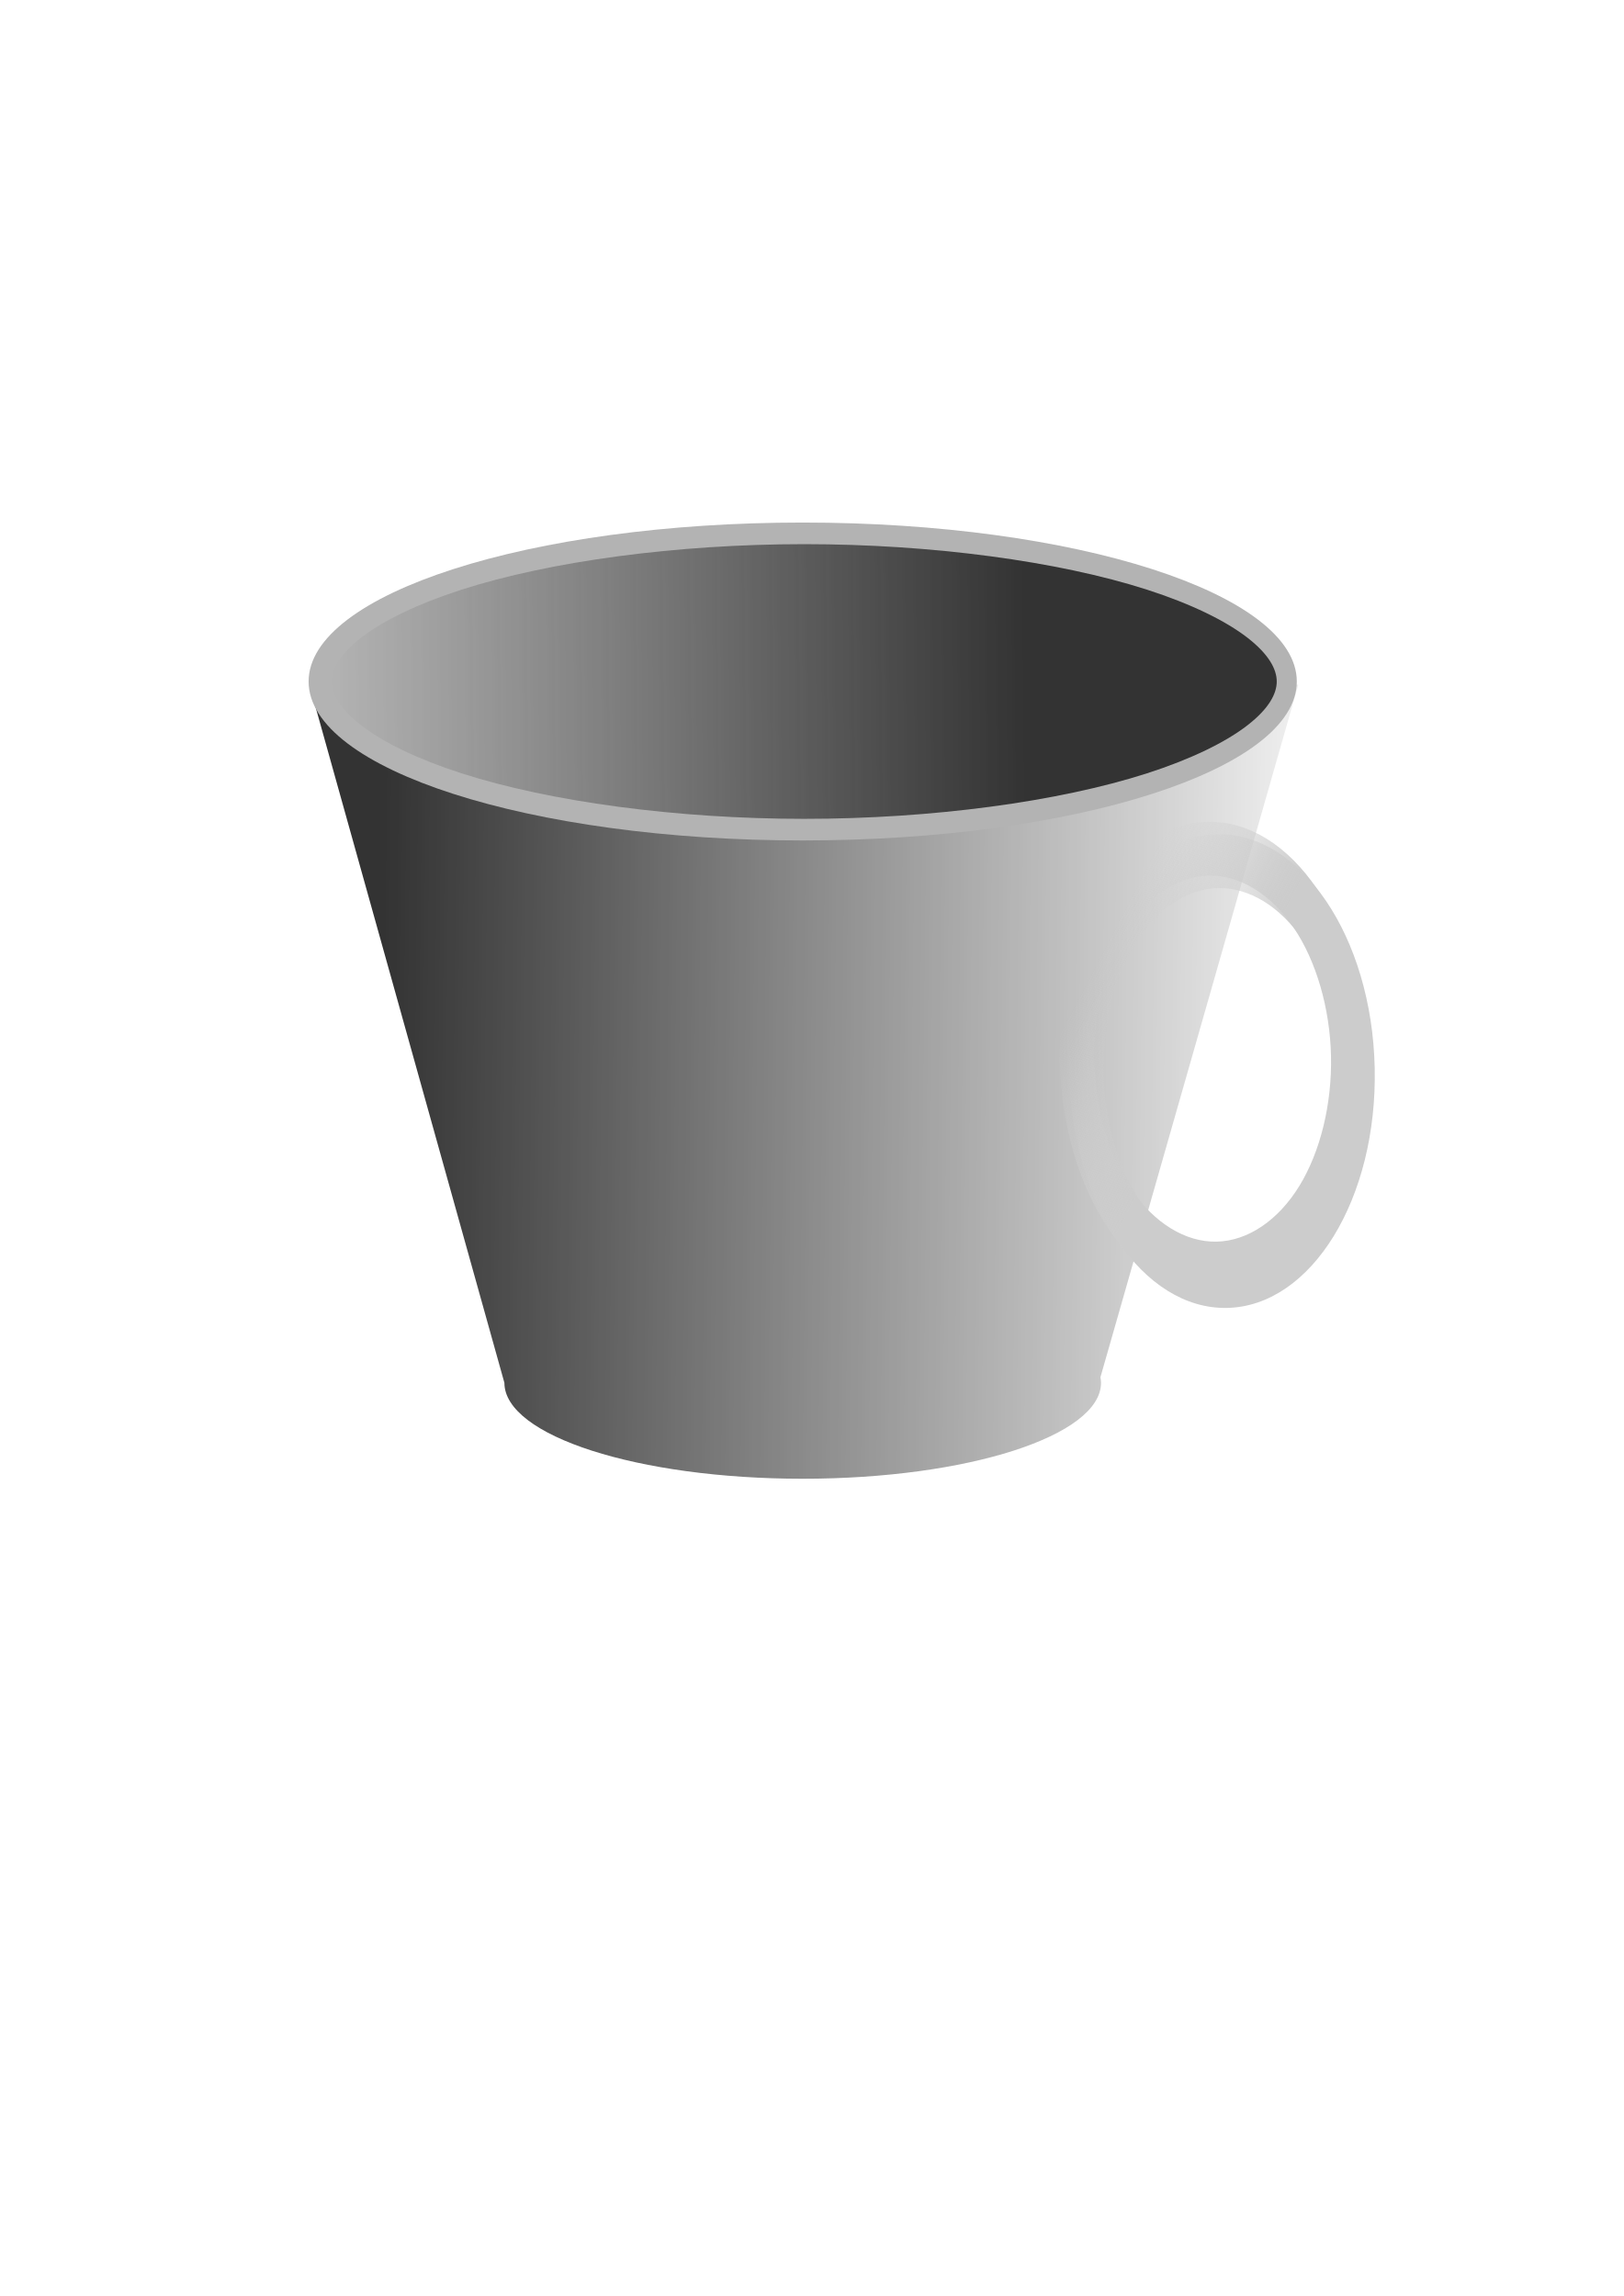
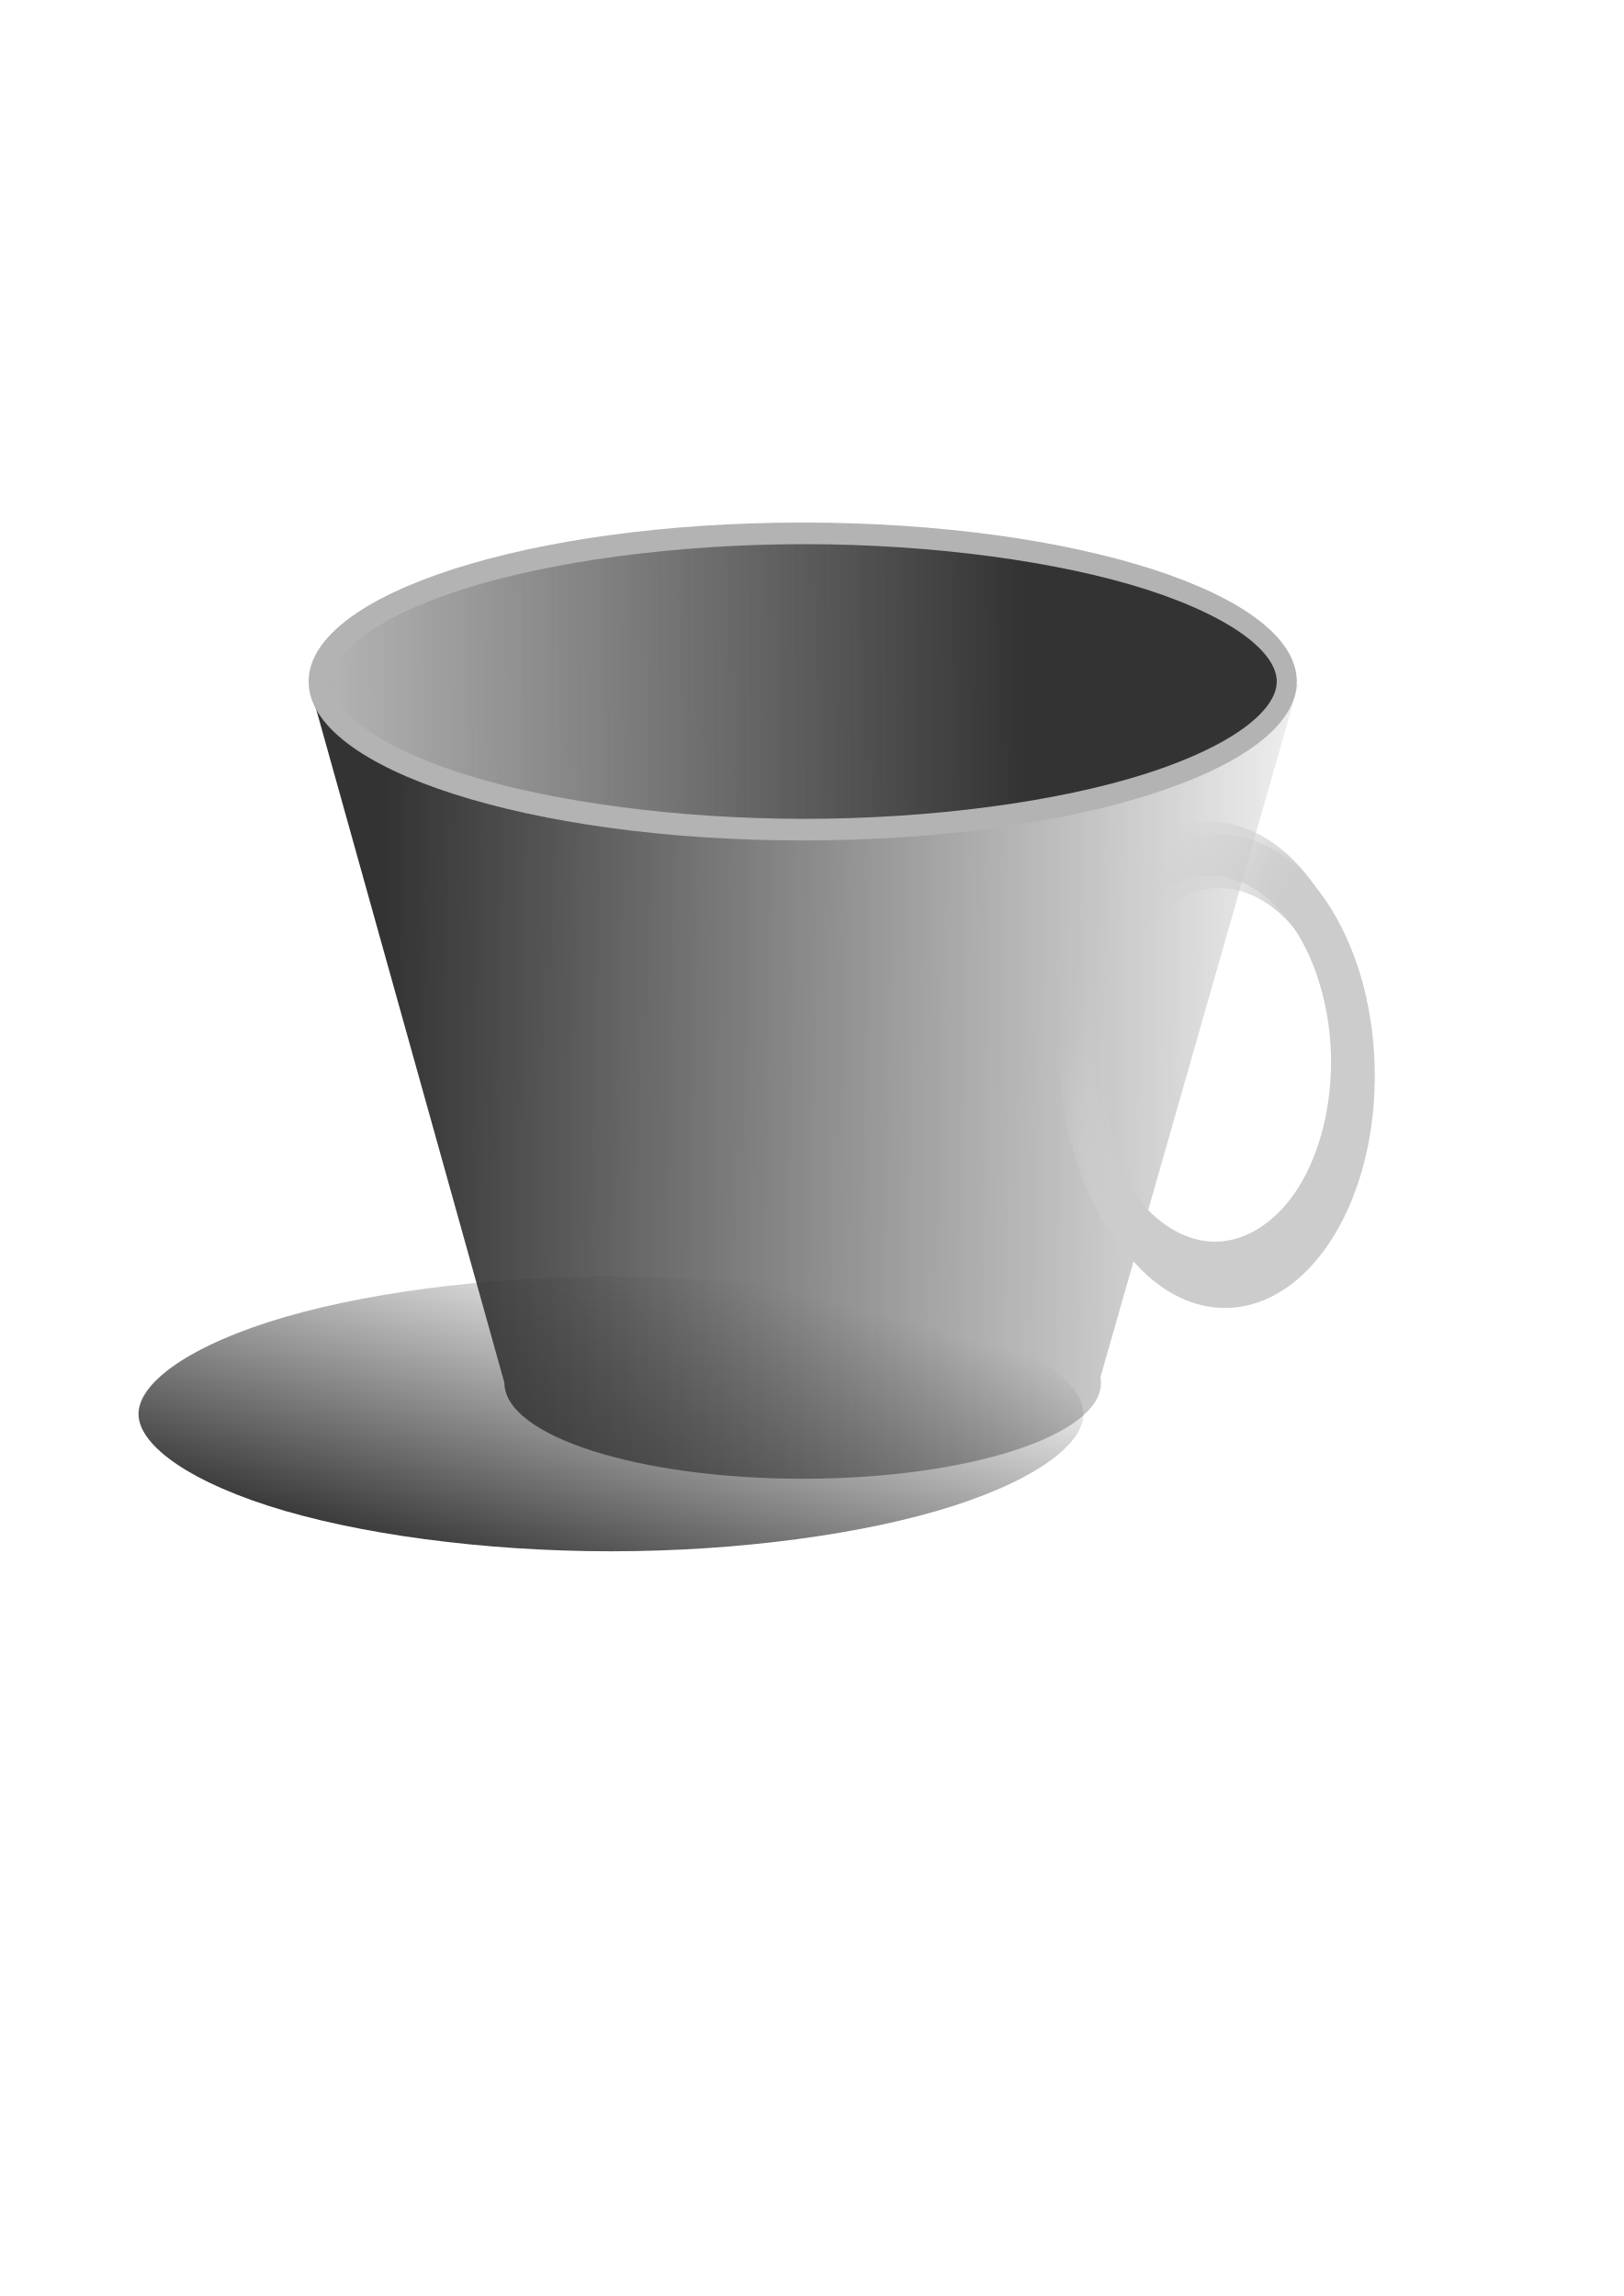
<svg xmlns="http://www.w3.org/2000/svg" xmlns:xlink="http://www.w3.org/1999/xlink" width="210mm" height="297mm" viewBox="0 0 744.094 1052.362" id="svg4284" version="1.1">
  <defs id="defs4286">
+     <linearGradient id="linearGradient5140">
+       <stop style="stop-color:#000000;stop-opacity:1;" offset="0" id="stop5142" />
+       <stop style="stop-color:#000000;stop-opacity:0;" offset="1" id="stop5144" />
+     </linearGradient>
    <linearGradient id="linearGradient5002">
      <stop style="stop-color:#cccccc;stop-opacity:1;" offset="0" id="stop5004" />
      <stop style="stop-color:#cccccc;stop-opacity:0;" offset="1" id="stop5006" />
    </linearGradient>
    <linearGradient id="linearGradient4956">
      <stop style="stop-color:#333333;stop-opacity:1;" offset="0" id="stop4958" />
      <stop style="stop-color:#333333;stop-opacity:0;" offset="1" id="stop4960" />
    </linearGradient>
    <linearGradient xlink:href="#linearGradient4956" id="linearGradient4962" x1="467.978" y1="309.505" x2="149.88" y2="312.362" gradientUnits="userSpaceOnUse" />
    <linearGradient xlink:href="#linearGradient4956" id="linearGradient4970" x1="175" y1="495.785" x2="628.571" y2="500.785" gradientUnits="userSpaceOnUse" />
    <linearGradient xlink:href="#linearGradient5002" id="linearGradient5008" x1="568.444" y1="491.011" x2="510.875" y2="459.27" gradientUnits="userSpaceOnUse" gradientTransform="matrix(0.9997564,-0.0220695,0.0220695,0.9997564,-24.82286,19.9349)" />
    <linearGradient xlink:href="#linearGradient5002" id="linearGradient5008-9" x1="568.444" y1="491.011" x2="510.875" y2="459.27" gradientUnits="userSpaceOnUse" gradientTransform="matrix(0.9997564,-0.0220695,0.0220695,0.9997564,-29.10858,14.22061)" />
+     <linearGradient xlink:href="#linearGradient5140" id="linearGradient5146" x1="382.05" y1="450.219" x2="435.809" y2="251.648" gradientUnits="userSpaceOnUse" />
  </defs>
  <g id="layer1">
+     <path style="fill:url(#linearGradient5146);fill-opacity:1;stroke:none;stroke-linejoin:round;stroke-opacity:1;opacity:1" id="path4911-6" d="m 367.143,249.412 c -58.443,7e-5 -116.596,7.84 -157.072,20.863 -20.238,6.512 -36.102,14.309 -46.041,22.029 -9.94,7.721 -13.408,14.55 -13.408,20.057 -6e-5,5.507 3.467,12.336 13.406,20.057 9.939,7.721 25.803,15.519 46.041,22.031 40.477,13.024 98.63,20.863 157.074,20.863 58.445,9e-5 116.599,-7.839 157.076,-20.863 20.238,-6.512 36.102,-14.308 46.041,-22.029 9.939,-7.721 13.406,-14.552 13.406,-20.059 -4e-4,-5.507 -3.469,-12.336 -13.408,-20.057 -9.94,-7.721 -25.803,-15.517 -46.041,-22.029 -40.477,-13.024 -98.631,-20.863 -157.074,-20.863 z" transform="translate(-87.14355,335.7142)" />
    <path style="fill:url(#linearGradient4970);fill-opacity:1;stroke:none;stroke-linejoin:round;stroke-opacity:1;opacity:1" d="M 595 313.791 L 142.143 315.219 L 231.15 633.811 A 136.709 43.988 0 0 0 367.857 677.779 A 136.709 43.988 0 0 0 504.566 633.791 A 136.709 43.988 0 0 0 504.289 631.281 L 595 313.791 z " id="ellipse4862-6" />
    <ellipse ry="72.857" rx="226.429" cy="312.362" cx="367.857" id="ellipse4862" style="fill:#b3b3b3;fill-opacity:1;stroke:none;stroke-linejoin:round;stroke-opacity:1" />
    <path style="fill:url(#linearGradient4962);fill-opacity:1;stroke:none;stroke-linejoin:round;stroke-opacity:1" id="path4911" d="m 367.143,249.412 c -58.443,7e-5 -116.596,7.84 -157.072,20.863 -20.238,6.512 -36.102,14.309 -46.041,22.029 -9.94,7.721 -13.408,14.55 -13.408,20.057 -6e-5,5.507 3.467,12.336 13.406,20.057 9.939,7.721 25.803,15.519 46.041,22.031 40.477,13.024 98.63,20.863 157.074,20.863 58.445,9e-5 116.599,-7.839 157.076,-20.863 20.238,-6.512 36.102,-14.308 46.041,-22.029 9.939,-7.721 13.406,-14.552 13.406,-20.059 -4e-4,-5.507 -3.469,-12.336 -13.408,-20.057 -9.94,-7.721 -25.803,-15.517 -46.041,-22.029 -40.477,-13.024 -98.631,-20.863 -157.074,-20.863 z" transform="translate(1.428571,-4.3987802e-7)" />
    <path style="opacity:1;fill:url(#linearGradient5008);fill-opacity:1;stroke:none;stroke-linejoin:round;stroke-opacity:1" d="M 557.603,382.388 A 108.571,70 88.735 0 0 490.017,492.478 108.571,70 88.735 0 0 562.396,599.479 108.571,70 88.735 0 0 629.984,489.389 108.571,70 88.735 0 0 557.603,382.388 Z m 0.544,24.662 c 14.244,-0.315 28.591,8.48 38.962,23.811 10.371,15.331 16.654,36.981 17.137,58.875 0.483,21.894 -4.838,43.8 -14.522,59.574 -9.684,15.774 -23.629,25.193 -37.874,25.507 -14.244,0.314 -28.59,-8.48 -38.96,-23.811 -10.37,-15.331 -16.654,-36.981 -17.137,-58.875 -0.483,-21.893 4.838,-43.8 14.522,-59.574 9.684,-15.774 23.627,-25.193 37.872,-25.507 z" id="path4974" />
    <path style="opacity:1;fill:url(#linearGradient5008-9);fill-opacity:1;stroke:none;stroke-linejoin:round;stroke-opacity:1" d="M 553.318,376.674 A 108.571,70 88.735 0 0 485.731,486.764 108.571,70 88.735 0 0 558.11,593.765 108.571,70 88.735 0 0 625.698,483.674 108.571,70 88.735 0 0 553.318,376.674 Z m 0.544,24.662 c 14.244,-0.315 28.591,8.48 38.962,23.811 10.371,15.331 16.654,36.981 17.137,58.875 0.483,21.894 -4.838,43.8 -14.522,59.574 -9.684,15.774 -23.629,25.193 -37.874,25.507 -14.244,0.314 -28.59,-8.48 -38.96,-23.811 -10.37,-15.331 -16.654,-36.981 -17.137,-58.875 -0.483,-21.893 4.838,-43.8 14.522,-59.574 9.684,-15.774 23.627,-25.193 37.872,-25.507 z" id="path4974-7" />
  </g>
</svg>
